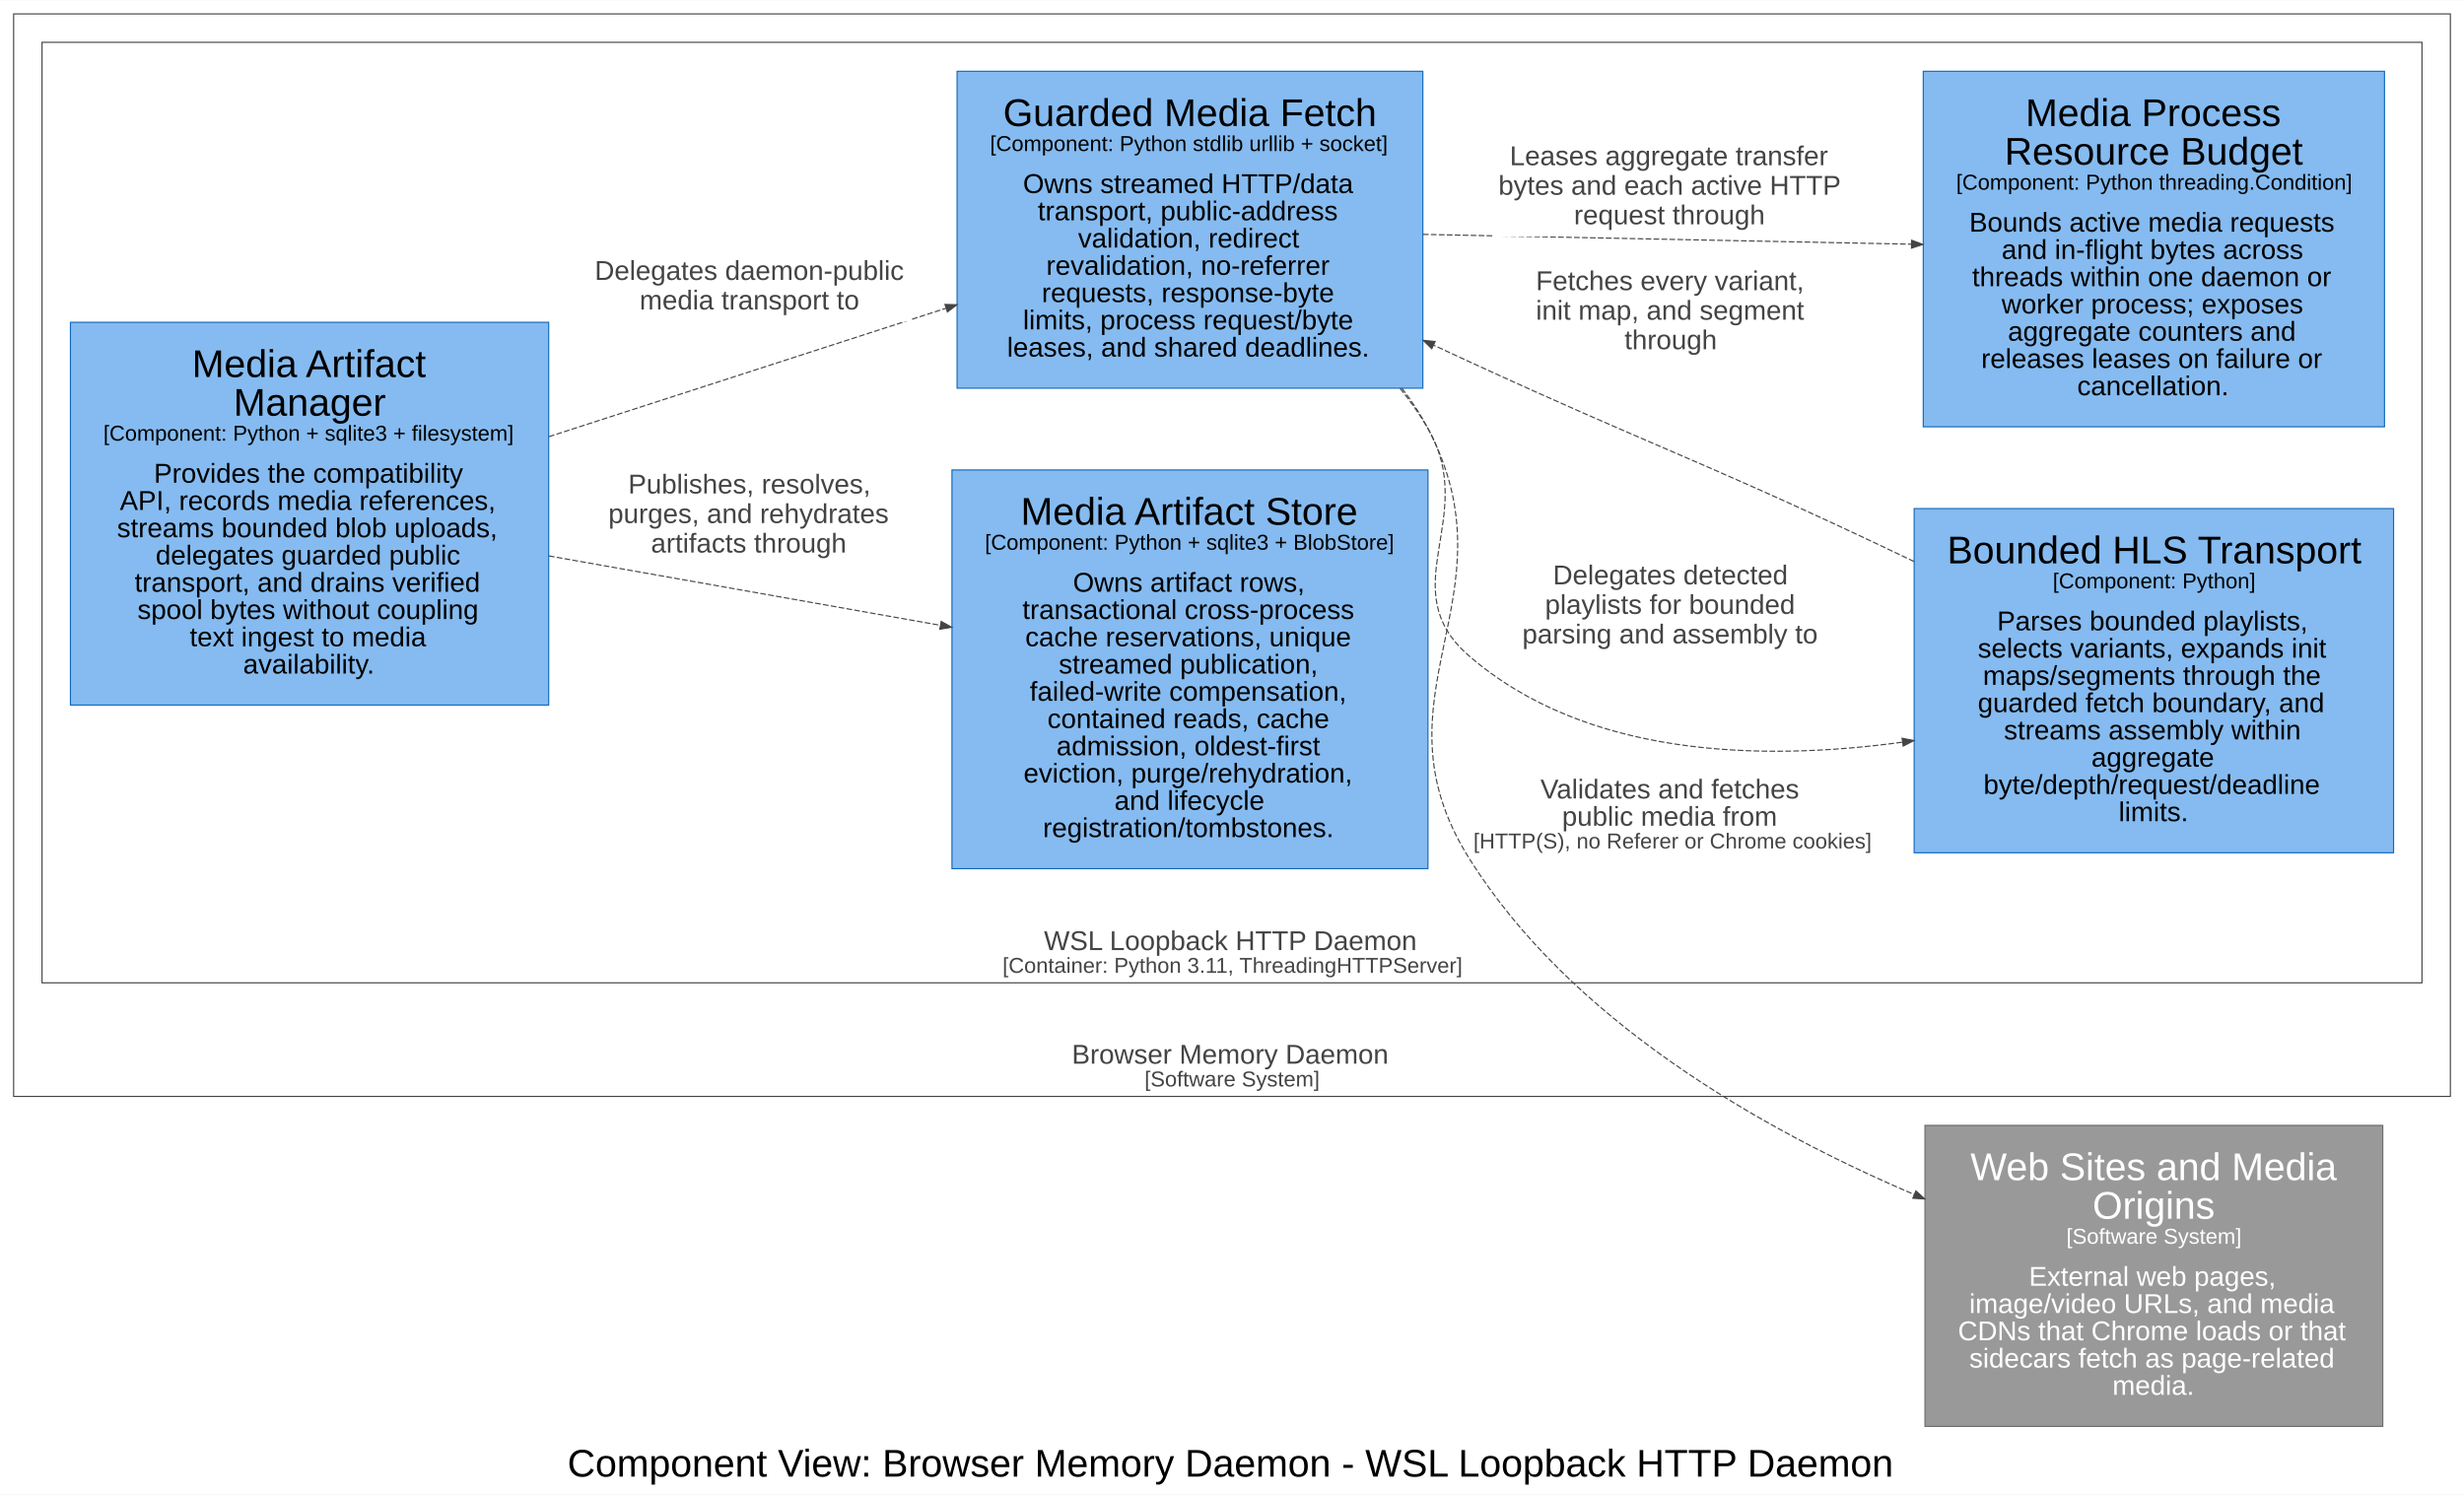
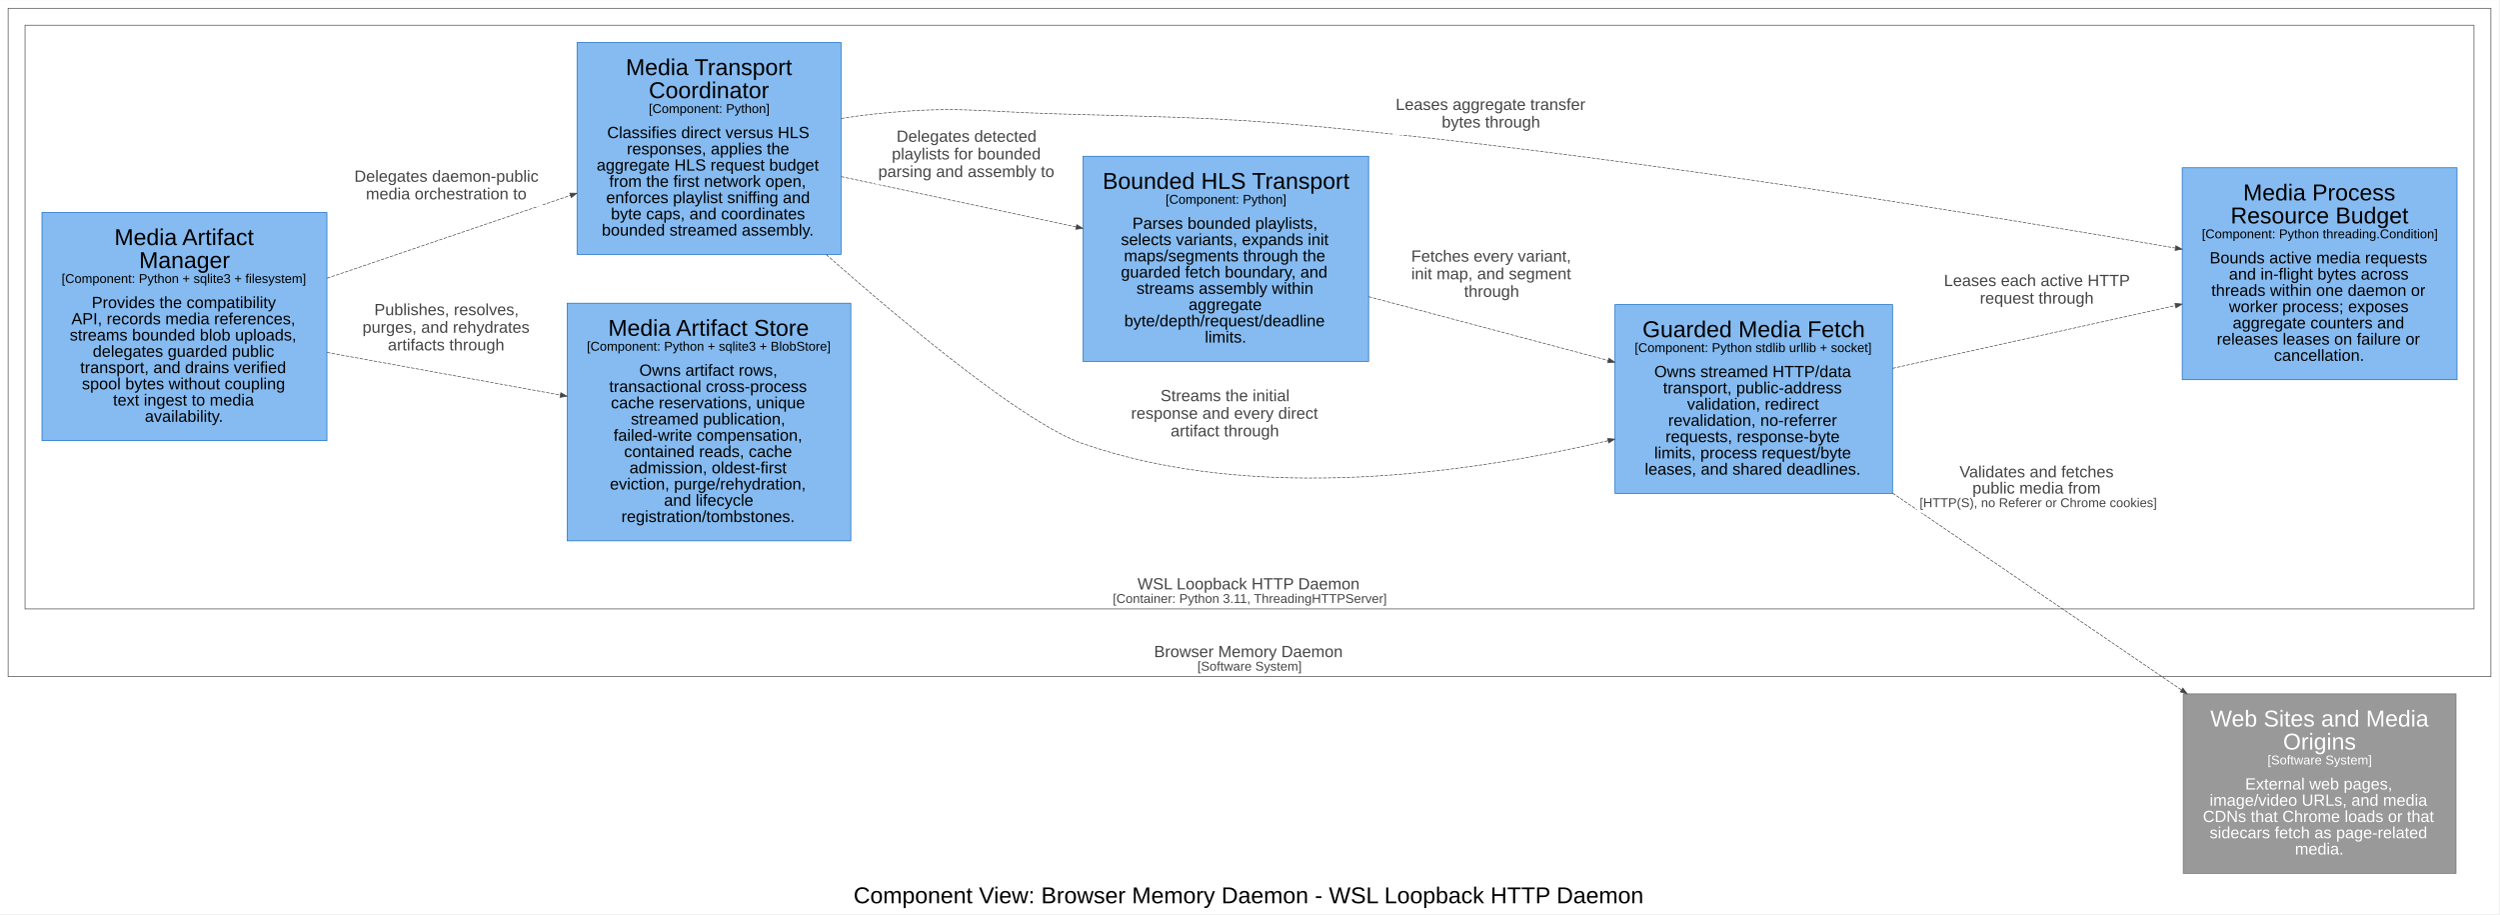
- <svg xmlns="http://www.w3.org/2000/svg" width="2169pt" height="1316pt" viewBox="0.00 0.00 2169.00 1315.50">
-   <g id="graph0" class="graph" transform="scale(1 1) rotate(0) translate(4 1311.5)">
-     <polygon fill="white" stroke="transparent" points="-4,4 -4,-1311.5 2165,-1311.5 2165,4 -4,4" />
-     <text text-anchor="start" x="495.5" y="-11.8" font-family="Arial" font-size="34.00">Component View: Browser Memory Daemon - WSL Loopback HTTP Daemon</text>
+ <svg xmlns="http://www.w3.org/2000/svg" width="3692pt" height="1350pt" viewBox="0.00 0.00 3692.00 1349.50">
+   <g id="graph0" class="graph" transform="scale(1 1) rotate(0) translate(4 1345.5)">
+     <polygon fill="white" stroke="transparent" points="-4,4 -4,-1345.5 3688,-1345.5 3688,4 -4,4" />
+     <text text-anchor="start" x="1257" y="-11.8" font-family="Arial" font-size="34.00">Component View: Browser Memory Daemon - WSL Loopback HTTP Daemon</text>
    <g id="clust1" class="cluster">
-       <polygon fill="none" stroke="#444444" points="8,-346.5 8,-1299.5 2153,-1299.5 2153,-346.5 8,-346.5" />
-       <text text-anchor="start" x="939.5" y="-375.3" font-family="Arial" font-size="24.00" fill="#444444">Browser Memory Daemon</text>
-       <text text-anchor="start" x="1003.5" y="-355.3" font-family="Arial" font-size="19.00" fill="#444444">[Software System]</text>
+       <polygon fill="none" stroke="#444444" points="8,-346.5 8,-1333.5 3676,-1333.5 3676,-346.5 8,-346.5" />
+       <text text-anchor="start" x="1701" y="-375.3" font-family="Arial" font-size="24.00" fill="#444444">Browser Memory Daemon</text>
+       <text text-anchor="start" x="1765" y="-355.3" font-family="Arial" font-size="19.00" fill="#444444">[Software System]</text>
    </g>
    <g id="clust2" class="cluster">
-       <polygon fill="none" stroke="#444444" points="33,-446.5 33,-1274.5 2128,-1274.5 2128,-446.5 33,-446.5" />
-       <text text-anchor="start" x="915" y="-475.3" font-family="Arial" font-size="24.00" fill="#444444">WSL Loopback HTTP Daemon</text>
-       <text text-anchor="start" x="878.5" y="-455.3" font-family="Arial" font-size="19.00" fill="#444444">[Container: Python 3.11, ThreadingHTTPServer]</text>
+       <polygon fill="none" stroke="#444444" points="33,-446.5 33,-1308.5 3651,-1308.5 3651,-446.5 33,-446.5" />
+       <text text-anchor="start" x="1676.5" y="-475.3" font-family="Arial" font-size="24.00" fill="#444444">WSL Loopback HTTP Daemon</text>
+       <text text-anchor="start" x="1640" y="-455.3" font-family="Arial" font-size="19.00" fill="#444444">[Container: Python 3.11, ThreadingHTTPServer]</text>
    </g>
    <g id="3" class="node">
-       <polygon fill="#999999" stroke="#6b6b6b" points="2093.5,-321 1690.5,-321 1690.5,-56 2093.5,-56 2093.5,-321" />
-       <text text-anchor="start" x="1730.5" y="-272.8" font-family="Arial" font-size="34.00" fill="#ffffff">Web Sites and Media</text>
-       <text text-anchor="start" x="1838" y="-238.8" font-family="Arial" font-size="34.00" fill="#ffffff">Origins</text>
-       <text text-anchor="start" x="1815" y="-216.8" font-family="Arial" font-size="19.00" fill="#ffffff">[Software System]</text>
-       <text text-anchor="start" x="1782" y="-179.8" font-family="Arial" font-size="24.00" fill="#ffffff">External web pages,</text>
-       <text text-anchor="start" x="1729.5" y="-155.8" font-family="Arial" font-size="24.00" fill="#ffffff">image/video URLs, and media</text>
-       <text text-anchor="start" x="1719.5" y="-131.8" font-family="Arial" font-size="24.00" fill="#ffffff">CDNs that Chrome loads or that</text>
-       <text text-anchor="start" x="1729.5" y="-107.8" font-family="Arial" font-size="24.00" fill="#ffffff">sidecars fetch as page-related</text>
-       <text text-anchor="start" x="1855.5" y="-83.8" font-family="Arial" font-size="24.00" fill="#ffffff">media.</text>
+       <polygon fill="#999999" stroke="#6b6b6b" points="3624.5,-321 3221.5,-321 3221.5,-56 3624.5,-56 3624.5,-321" />
+       <text text-anchor="start" x="3261.5" y="-272.8" font-family="Arial" font-size="34.00" fill="#ffffff">Web Sites and Media</text>
+       <text text-anchor="start" x="3369" y="-238.8" font-family="Arial" font-size="34.00" fill="#ffffff">Origins</text>
+       <text text-anchor="start" x="3346" y="-216.8" font-family="Arial" font-size="19.00" fill="#ffffff">[Software System]</text>
+       <text text-anchor="start" x="3313" y="-179.8" font-family="Arial" font-size="24.00" fill="#ffffff">External web pages,</text>
+       <text text-anchor="start" x="3260.5" y="-155.8" font-family="Arial" font-size="24.00" fill="#ffffff">image/video URLs, and media</text>
+       <text text-anchor="start" x="3250.5" y="-131.8" font-family="Arial" font-size="24.00" fill="#ffffff">CDNs that Chrome loads or that</text>
+       <text text-anchor="start" x="3260.5" y="-107.8" font-family="Arial" font-size="24.00" fill="#ffffff">sidecars fetch as page-related</text>
+       <text text-anchor="start" x="3386.5" y="-83.8" font-family="Arial" font-size="24.00" fill="#ffffff">media.</text>
    </g>
    <g id="21" class="node">
-       <polygon fill="#85bbf0" stroke="#1168bd" points="479,-1028 58,-1028 58,-691 479,-691 479,-1028" />
-       <text text-anchor="start" x="165" y="-979.8" font-family="Arial" font-size="34.00" fill="#000000">Media Artifact</text>
-       <text text-anchor="start" x="201.5" y="-945.8" font-family="Arial" font-size="34.00" fill="#000000">Manager</text>
-       <text text-anchor="start" x="87" y="-923.8" font-family="Arial" font-size="19.00" fill="#000000">[Component: Python + sqlite3 + filesystem]</text>
-       <text text-anchor="start" x="131.5" y="-886.8" font-family="Arial" font-size="24.00" fill="#000000">Provides the compatibility</text>
-       <text text-anchor="start" x="101.5" y="-862.8" font-family="Arial" font-size="24.00" fill="#000000">API, records media references,</text>
-       <text text-anchor="start" x="99" y="-838.8" font-family="Arial" font-size="24.00" fill="#000000">streams bounded blob uploads,</text>
-       <text text-anchor="start" x="133" y="-814.8" font-family="Arial" font-size="24.00" fill="#000000">delegates guarded public</text>
-       <text text-anchor="start" x="114.5" y="-790.8" font-family="Arial" font-size="24.00" fill="#000000">transport, and drains verified</text>
-       <text text-anchor="start" x="117" y="-766.8" font-family="Arial" font-size="24.00" fill="#000000">spool bytes without coupling</text>
-       <text text-anchor="start" x="163" y="-742.8" font-family="Arial" font-size="24.00" fill="#000000">text ingest to media</text>
-       <text text-anchor="start" x="210" y="-718.8" font-family="Arial" font-size="24.00" fill="#000000">availability.</text>
+       <polygon fill="#85bbf0" stroke="#1168bd" points="479,-1032 58,-1032 58,-695 479,-695 479,-1032" />
+       <text text-anchor="start" x="165" y="-983.8" font-family="Arial" font-size="34.00" fill="#000000">Media Artifact</text>
+       <text text-anchor="start" x="201.5" y="-949.8" font-family="Arial" font-size="34.00" fill="#000000">Manager</text>
+       <text text-anchor="start" x="87" y="-927.8" font-family="Arial" font-size="19.00" fill="#000000">[Component: Python + sqlite3 + filesystem]</text>
+       <text text-anchor="start" x="131.5" y="-890.8" font-family="Arial" font-size="24.00" fill="#000000">Provides the compatibility</text>
+       <text text-anchor="start" x="101.5" y="-866.8" font-family="Arial" font-size="24.00" fill="#000000">API, records media references,</text>
+       <text text-anchor="start" x="99" y="-842.8" font-family="Arial" font-size="24.00" fill="#000000">streams bounded blob uploads,</text>
+       <text text-anchor="start" x="133" y="-818.8" font-family="Arial" font-size="24.00" fill="#000000">delegates guarded public</text>
+       <text text-anchor="start" x="114.5" y="-794.8" font-family="Arial" font-size="24.00" fill="#000000">transport, and drains verified</text>
+       <text text-anchor="start" x="117" y="-770.8" font-family="Arial" font-size="24.00" fill="#000000">spool bytes without coupling</text>
+       <text text-anchor="start" x="163" y="-746.8" font-family="Arial" font-size="24.00" fill="#000000">text ingest to media</text>
+       <text text-anchor="start" x="210" y="-722.8" font-family="Arial" font-size="24.00" fill="#000000">availability.</text>
    </g>
    <g id="24" class="node">
      <polygon fill="#85bbf0" stroke="#1168bd" points="1253,-898 834,-898 834,-547 1253,-547 1253,-898" />
      <text text-anchor="start" x="894.5" y="-849.8" font-family="Arial" font-size="34.00" fill="#000000">Media Artifact Store</text>
      <text text-anchor="start" x="863" y="-827.8" font-family="Arial" font-size="19.00" fill="#000000">[Component: Python + sqlite3 + BlobStore]</text>
      <text text-anchor="start" x="940.5" y="-790.8" font-family="Arial" font-size="24.00" fill="#000000">Owns artifact rows,</text>
      <text text-anchor="start" x="896" y="-766.8" font-family="Arial" font-size="24.00" fill="#000000">transactional cross-process</text>
      <text text-anchor="start" x="898.5" y="-742.8" font-family="Arial" font-size="24.00" fill="#000000">cache reservations, unique</text>
      <text text-anchor="start" x="928" y="-718.8" font-family="Arial" font-size="24.00" fill="#000000">streamed publication,</text>
      <text text-anchor="start" x="902.5" y="-694.8" font-family="Arial" font-size="24.00" fill="#000000">failed-write compensation,</text>
      <text text-anchor="start" x="918" y="-670.8" font-family="Arial" font-size="24.00" fill="#000000">contained reads, cache</text>
      <text text-anchor="start" x="926" y="-646.8" font-family="Arial" font-size="24.00" fill="#000000">admission, oldest-first</text>
      <text text-anchor="start" x="897" y="-622.8" font-family="Arial" font-size="24.00" fill="#000000">eviction, purge/rehydration,</text>
      <text text-anchor="start" x="977" y="-598.8" font-family="Arial" font-size="24.00" fill="#000000">and lifecycle</text>
      <text text-anchor="start" x="914" y="-574.8" font-family="Arial" font-size="24.00" fill="#000000">registration/tombstones.</text>
    </g>
-     <g id="101" class="edge">
-       <path fill="none" stroke="#444444" stroke-dasharray="5,2" d="M479.19,-822.34C585.96,-803.41 715.67,-780.42 823.7,-761.28" />
-       <polygon fill="#444444" stroke="#444444" points="824.51,-764.69 833.75,-759.5 823.29,-757.8 824.51,-764.69" />
-       <polygon fill="white" stroke="transparent" points="527.5,-814.5 527.5,-900.5 785.5,-900.5 785.5,-814.5 527.5,-814.5" />
-       <text text-anchor="start" x="549" y="-877.3" font-family="Arial" font-size="24.00" fill="#444444">Publishes, resolves,</text>
-       <text text-anchor="start" x="531.5" y="-851.3" font-family="Arial" font-size="24.00" fill="#444444">purges, and rehydrates</text>
-       <text text-anchor="start" x="569" y="-825.3" font-family="Arial" font-size="24.00" fill="#444444">artifacts through</text>
+     <g id="102" class="edge">
+       <path fill="none" stroke="#444444" stroke-dasharray="5,2" d="M479.19,-825.25C585.96,-805.78 715.67,-782.12 823.7,-762.41" />
+       <polygon fill="#444444" stroke="#444444" points="824.54,-765.82 833.75,-760.58 823.28,-758.93 824.54,-765.82" />
+       <polygon fill="white" stroke="transparent" points="527.5,-817.5 527.5,-903.5 785.5,-903.5 785.5,-817.5 527.5,-817.5" />
+       <text text-anchor="start" x="549" y="-880.3" font-family="Arial" font-size="24.00" fill="#444444">Publishes, resolves,</text>
+       <text text-anchor="start" x="531.5" y="-854.3" font-family="Arial" font-size="24.00" fill="#444444">purges, and rehydrates</text>
+       <text text-anchor="start" x="569" y="-828.3" font-family="Arial" font-size="24.00" fill="#444444">artifacts through</text>
    </g>
    <g id="25" class="node">
-       <polygon fill="#85bbf0" stroke="#1168bd" points="1248.5,-1249 838.5,-1249 838.5,-970 1248.5,-970 1248.5,-1249" />
-       <text text-anchor="start" x="879" y="-1200.8" font-family="Arial" font-size="34.00" fill="#000000">Guarded Media Fetch</text>
-       <text text-anchor="start" x="867.5" y="-1178.8" font-family="Arial" font-size="19.00" fill="#000000">[Component: Python stdlib urllib + socket]</text>
-       <text text-anchor="start" x="896.5" y="-1141.8" font-family="Arial" font-size="24.00" fill="#000000">Owns streamed HTTP/data</text>
-       <text text-anchor="start" x="909.5" y="-1117.8" font-family="Arial" font-size="24.00" fill="#000000">transport, public-address</text>
-       <text text-anchor="start" x="945" y="-1093.8" font-family="Arial" font-size="24.00" fill="#000000">validation, redirect</text>
-       <text text-anchor="start" x="917" y="-1069.8" font-family="Arial" font-size="24.00" fill="#000000">revalidation, no-referrer</text>
-       <text text-anchor="start" x="913" y="-1045.8" font-family="Arial" font-size="24.00" fill="#000000">requests, response-byte</text>
-       <text text-anchor="start" x="896.5" y="-1021.8" font-family="Arial" font-size="24.00" fill="#000000">limits, process request/byte</text>
-       <text text-anchor="start" x="882.5" y="-997.8" font-family="Arial" font-size="24.00" fill="#000000">leases, and shared deadlines.</text>
+       <polygon fill="#85bbf0" stroke="#1168bd" points="1238.5,-1283 848.5,-1283 848.5,-970 1238.5,-970 1238.5,-1283" />
+       <text text-anchor="start" x="920.5" y="-1234.8" font-family="Arial" font-size="34.00" fill="#000000">Media Transport</text>
+       <text text-anchor="start" x="954.5" y="-1200.8" font-family="Arial" font-size="34.00" fill="#000000">Coordinator</text>
+       <text text-anchor="start" x="954.5" y="-1178.8" font-family="Arial" font-size="19.00" fill="#000000">[Component: Python]</text>
+       <text text-anchor="start" x="893" y="-1141.8" font-family="Arial" font-size="24.00" fill="#000000">Classifies direct versus HLS</text>
+       <text text-anchor="start" x="922" y="-1117.8" font-family="Arial" font-size="24.00" fill="#000000">responses, applies the</text>
+       <text text-anchor="start" x="877.5" y="-1093.8" font-family="Arial" font-size="24.00" fill="#000000">aggregate HLS request budget</text>
+       <text text-anchor="start" x="896" y="-1069.8" font-family="Arial" font-size="24.00" fill="#000000">from the first network open,</text>
+       <text text-anchor="start" x="891.5" y="-1045.8" font-family="Arial" font-size="24.00" fill="#000000">enforces playlist sniffing and</text>
+       <text text-anchor="start" x="898.5" y="-1021.8" font-family="Arial" font-size="24.00" fill="#000000">byte caps, and coordinates</text>
+       <text text-anchor="start" x="885" y="-997.8" font-family="Arial" font-size="24.00" fill="#000000">bounded streamed assembly.</text>
    </g>
-     <g id="102" class="edge">
-       <path fill="none" stroke="#444444" stroke-dasharray="5,2" d="M479.19,-927.32C587.59,-962.37 719.63,-1005.08 828.62,-1040.33" />
-       <polygon fill="#444444" stroke="#444444" points="827.83,-1043.75 838.42,-1043.5 829.98,-1037.09 827.83,-1043.75" />
-       <polygon fill="white" stroke="transparent" points="515,-1028.5 515,-1088.5 798,-1088.5 798,-1028.5 515,-1028.5" />
-       <text text-anchor="start" x="519.5" y="-1065.3" font-family="Arial" font-size="24.00" fill="#444444">Delegates daemon-public</text>
-       <text text-anchor="start" x="559" y="-1039.3" font-family="Arial" font-size="24.00" fill="#444444">media transport to</text>
+     <g id="103" class="edge">
+       <path fill="none" stroke="#444444" stroke-dasharray="5,2" d="M479.19,-934.84C590.95,-972.87 727.85,-1019.45 838.71,-1057.16" />
+       <polygon fill="#444444" stroke="#444444" points="837.74,-1060.53 848.33,-1060.44 839.99,-1053.9 837.74,-1060.53" />
+       <polygon fill="white" stroke="transparent" points="515,-1040.5 515,-1100.5 798,-1100.5 798,-1040.5 515,-1040.5" />
+       <text text-anchor="start" x="519.5" y="-1077.3" font-family="Arial" font-size="24.00" fill="#444444">Delegates daemon-public</text>
+       <text text-anchor="start" x="536.5" y="-1051.3" font-family="Arial" font-size="24.00" fill="#444444">media orchestration to</text>
+     </g>
+     <g id="26" class="node">
+       <polygon fill="#85bbf0" stroke="#1168bd" points="2792,-896 2382,-896 2382,-617 2792,-617 2792,-896" />
+       <text text-anchor="start" x="2422.5" y="-847.8" font-family="Arial" font-size="34.00" fill="#000000">Guarded Media Fetch</text>
+       <text text-anchor="start" x="2411" y="-825.8" font-family="Arial" font-size="19.00" fill="#000000">[Component: Python stdlib urllib + socket]</text>
+       <text text-anchor="start" x="2440" y="-788.8" font-family="Arial" font-size="24.00" fill="#000000">Owns streamed HTTP/data</text>
+       <text text-anchor="start" x="2453" y="-764.8" font-family="Arial" font-size="24.00" fill="#000000">transport, public-address</text>
+       <text text-anchor="start" x="2488.5" y="-740.8" font-family="Arial" font-size="24.00" fill="#000000">validation, redirect</text>
+       <text text-anchor="start" x="2460.5" y="-716.8" font-family="Arial" font-size="24.00" fill="#000000">revalidation, no-referrer</text>
+       <text text-anchor="start" x="2456.5" y="-692.8" font-family="Arial" font-size="24.00" fill="#000000">requests, response-byte</text>
+       <text text-anchor="start" x="2440" y="-668.8" font-family="Arial" font-size="24.00" fill="#000000">limits, process request/byte</text>
+       <text text-anchor="start" x="2426" y="-644.8" font-family="Arial" font-size="24.00" fill="#000000">leases, and shared deadlines.</text>
+     </g>
+     <g id="112" class="edge">
+       <path fill="none" stroke="#444444" stroke-dasharray="5,2" d="M1216.51,-969.8C1344.87,-856.98 1511.98,-719.7 1596,-690.5 1851.74,-601.62 2166.64,-646.76 2371.64,-694.85" />
+       <polygon fill="#444444" stroke="#444444" points="2371.09,-698.32 2381.63,-697.22 2372.7,-691.51 2371.09,-698.32" />
+       <polygon fill="white" stroke="transparent" points="1663,-690.5 1663,-776.5 1951,-776.5 1951,-690.5 1663,-690.5" />
+       <text text-anchor="start" x="1710.5" y="-753.3" font-family="Arial" font-size="24.00" fill="#444444">Streams the initial</text>
+       <text text-anchor="start" x="1667" y="-727.3" font-family="Arial" font-size="24.00" fill="#444444">response and every direct</text>
+       <text text-anchor="start" x="1725.5" y="-701.3" font-family="Arial" font-size="24.00" fill="#444444">artifact through</text>
+     </g>
+     <g id="27" class="node">
+       <polygon fill="#85bbf0" stroke="#1168bd" points="2018,-1115 1596,-1115 1596,-812 2018,-812 2018,-1115" />
+       <text text-anchor="start" x="1625" y="-1066.8" font-family="Arial" font-size="34.00" fill="#000000">Bounded HLS Transport</text>
+       <text text-anchor="start" x="1718" y="-1044.8" font-family="Arial" font-size="19.00" fill="#000000">[Component: Python]</text>
+       <text text-anchor="start" x="1669" y="-1007.8" font-family="Arial" font-size="24.00" fill="#000000">Parses bounded playlists,</text>
+       <text text-anchor="start" x="1652" y="-983.8" font-family="Arial" font-size="24.00" fill="#000000">selects variants, expands init</text>
+       <text text-anchor="start" x="1656.5" y="-959.8" font-family="Arial" font-size="24.00" fill="#000000">maps/segments through the</text>
+       <text text-anchor="start" x="1652" y="-935.8" font-family="Arial" font-size="24.00" fill="#000000">guarded fetch boundary, and</text>
+       <text text-anchor="start" x="1675" y="-911.8" font-family="Arial" font-size="24.00" fill="#000000">streams assembly within</text>
+       <text text-anchor="start" x="1752" y="-887.8" font-family="Arial" font-size="24.00" fill="#000000">aggregate</text>
+       <text text-anchor="start" x="1657" y="-863.8" font-family="Arial" font-size="24.00" fill="#000000">byte/depth/request/deadline</text>
+       <text text-anchor="start" x="1776" y="-839.8" font-family="Arial" font-size="24.00" fill="#000000">limits.</text>
    </g>
    <g id="113" class="edge">
-       <path fill="none" stroke="#444444" stroke-dasharray="5,2" d="M1230.1,-969.92C1238.76,-958.66 1246.52,-946.84 1253,-934.5 1331.49,-785.1 1199.57,-699.61 1289,-556.5 1378.32,-413.57 1545.52,-317.98 1681.09,-260.13" />
-       <polygon fill="#444444" stroke="#444444" points="1682.53,-263.32 1690.38,-256.2 1679.81,-256.87 1682.53,-263.32" />
-       <polygon fill="white" stroke="transparent" points="1289,-556.5 1289,-631.5 1645,-631.5 1645,-556.5 1289,-556.5" />
-       <text text-anchor="start" x="1352" y="-608.8" font-family="Arial" font-size="24.00" fill="#444444">Validates and fetches</text>
-       <text text-anchor="start" x="1371" y="-584.8" font-family="Arial" font-size="24.00" fill="#444444">public media from</text>
-       <text text-anchor="start" x="1293" y="-564.8" font-family="Arial" font-size="19.00" fill="#444444">[HTTP(S), no Referer or Chrome cookies]</text>
+       <path fill="none" stroke="#444444" stroke-dasharray="5,2" d="M1238.63,-1084.95C1344.6,-1062.26 1476.2,-1034.09 1585.97,-1010.6" />
+       <polygon fill="#444444" stroke="#444444" points="1586.8,-1014 1595.85,-1008.48 1585.34,-1007.15 1586.8,-1014" />
+       <polygon fill="white" stroke="transparent" points="1289,-1073.5 1289,-1159.5 1560,-1159.5 1560,-1073.5 1289,-1073.5" />
+       <text text-anchor="start" x="1320.5" y="-1136.3" font-family="Arial" font-size="24.00" fill="#444444">Delegates detected</text>
+       <text text-anchor="start" x="1313.5" y="-1110.3" font-family="Arial" font-size="24.00" fill="#444444">playlists for bounded</text>
+       <text text-anchor="start" x="1293.5" y="-1084.3" font-family="Arial" font-size="24.00" fill="#444444">parsing and assembly to</text>
    </g>
-     <g id="26" class="node">
-       <polygon fill="#85bbf0" stroke="#1168bd" points="2103,-864 1681,-864 1681,-561 2103,-561 2103,-864" />
-       <text text-anchor="start" x="1710" y="-815.8" font-family="Arial" font-size="34.00" fill="#000000">Bounded HLS Transport</text>
-       <text text-anchor="start" x="1803" y="-793.8" font-family="Arial" font-size="19.00" fill="#000000">[Component: Python]</text>
-       <text text-anchor="start" x="1754" y="-756.8" font-family="Arial" font-size="24.00" fill="#000000">Parses bounded playlists,</text>
-       <text text-anchor="start" x="1737" y="-732.8" font-family="Arial" font-size="24.00" fill="#000000">selects variants, expands init</text>
-       <text text-anchor="start" x="1741.5" y="-708.8" font-family="Arial" font-size="24.00" fill="#000000">maps/segments through the</text>
-       <text text-anchor="start" x="1737" y="-684.8" font-family="Arial" font-size="24.00" fill="#000000">guarded fetch boundary, and</text>
-       <text text-anchor="start" x="1760" y="-660.8" font-family="Arial" font-size="24.00" fill="#000000">streams assembly within</text>
-       <text text-anchor="start" x="1837" y="-636.8" font-family="Arial" font-size="24.00" fill="#000000">aggregate</text>
-       <text text-anchor="start" x="1742" y="-612.8" font-family="Arial" font-size="24.00" fill="#000000">byte/depth/request/deadline</text>
-       <text text-anchor="start" x="1861" y="-588.8" font-family="Arial" font-size="24.00" fill="#000000">limits.</text>
+     <g id="29" class="node">
+       <polygon fill="#85bbf0" stroke="#1168bd" points="3626,-1098 3220,-1098 3220,-785 3626,-785 3626,-1098" />
+       <text text-anchor="start" x="3310" y="-1049.8" font-family="Arial" font-size="34.00" fill="#000000">Media Process</text>
+       <text text-anchor="start" x="3291.5" y="-1015.8" font-family="Arial" font-size="34.00" fill="#000000">Resource Budget</text>
+       <text text-anchor="start" x="3249" y="-993.8" font-family="Arial" font-size="19.00" fill="#000000">[Component: Python threading.Condition]</text>
+       <text text-anchor="start" x="3260.5" y="-956.8" font-family="Arial" font-size="24.00" fill="#000000">Bounds active media requests</text>
+       <text text-anchor="start" x="3289" y="-932.8" font-family="Arial" font-size="24.00" fill="#000000">and in-flight bytes across</text>
+       <text text-anchor="start" x="3263" y="-908.8" font-family="Arial" font-size="24.00" fill="#000000">threads within one daemon or</text>
+       <text text-anchor="start" x="3289" y="-884.8" font-family="Arial" font-size="24.00" fill="#000000">worker process; exposes</text>
+       <text text-anchor="start" x="3294.5" y="-860.8" font-family="Arial" font-size="24.00" fill="#000000">aggregate counters and</text>
+       <text text-anchor="start" x="3271" y="-836.8" font-family="Arial" font-size="24.00" fill="#000000">releases leases on failure or</text>
+       <text text-anchor="start" x="3355.5" y="-812.8" font-family="Arial" font-size="24.00" fill="#000000">cancellation.</text>
    </g>
-     <g id="111" class="edge">
-       <path fill="none" stroke="#444444" stroke-dasharray="5,2" d="M1228.46,-969.83C1237.58,-958.56 1245.89,-946.77 1253,-934.5 1298.29,-856.36 1220.78,-793.69 1289,-734.5 1391.39,-645.67 1544.42,-641.15 1670.56,-658.34" />
-       <polygon fill="#444444" stroke="#444444" points="1670.36,-661.84 1680.75,-659.78 1671.34,-654.91 1670.36,-661.84" />
-       <polygon fill="white" stroke="transparent" points="1331.5,-734.5 1331.5,-820.5 1602.5,-820.5 1602.5,-734.5 1331.5,-734.5" />
-       <text text-anchor="start" x="1363" y="-797.3" font-family="Arial" font-size="24.00" fill="#444444">Delegates detected</text>
-       <text text-anchor="start" x="1356" y="-771.3" font-family="Arial" font-size="24.00" fill="#444444">playlists for bounded</text>
-       <text text-anchor="start" x="1336" y="-745.3" font-family="Arial" font-size="24.00" fill="#444444">parsing and assembly to</text>
+     <g id="114" class="edge">
+       <path fill="none" stroke="#444444" stroke-dasharray="5,2" d="M1238.78,-1170.78C1255.7,-1173.5 1272.61,-1175.81 1289,-1177.5 1408.81,-1189.86 1439.6,-1180.91 1560,-1177.5 1763.8,-1171.72 1815.19,-1172.38 2018,-1151.5 2442.71,-1107.78 2935.54,-1027.06 3209.81,-979.45" />
+       <polygon fill="#444444" stroke="#444444" points="3210.63,-982.86 3219.88,-977.7 3209.43,-975.96 3210.63,-982.86" />
+       <polygon fill="white" stroke="transparent" points="2054,-1146.5 2054,-1206.5 2346,-1206.5 2346,-1146.5 2054,-1146.5" />
+       <text text-anchor="start" x="2058" y="-1183.3" font-family="Arial" font-size="24.00" fill="#444444">Leases aggregate transfer</text>
+       <text text-anchor="start" x="2126" y="-1157.3" font-family="Arial" font-size="24.00" fill="#444444">bytes through</text>
    </g>
-     <g id="28" class="node">
-       <polygon fill="#85bbf0" stroke="#1168bd" points="2095,-1249 1689,-1249 1689,-936 2095,-936 2095,-1249" />
-       <text text-anchor="start" x="1779" y="-1200.8" font-family="Arial" font-size="34.00" fill="#000000">Media Process</text>
-       <text text-anchor="start" x="1760.5" y="-1166.8" font-family="Arial" font-size="34.00" fill="#000000">Resource Budget</text>
-       <text text-anchor="start" x="1718" y="-1144.8" font-family="Arial" font-size="19.00" fill="#000000">[Component: Python threading.Condition]</text>
-       <text text-anchor="start" x="1729.5" y="-1107.8" font-family="Arial" font-size="24.00" fill="#000000">Bounds active media requests</text>
-       <text text-anchor="start" x="1758" y="-1083.8" font-family="Arial" font-size="24.00" fill="#000000">and in-flight bytes across</text>
-       <text text-anchor="start" x="1732" y="-1059.8" font-family="Arial" font-size="24.00" fill="#000000">threads within one daemon or</text>
-       <text text-anchor="start" x="1758" y="-1035.8" font-family="Arial" font-size="24.00" fill="#000000">worker process; exposes</text>
-       <text text-anchor="start" x="1763.5" y="-1011.8" font-family="Arial" font-size="24.00" fill="#000000">aggregate counters and</text>
-       <text text-anchor="start" x="1740" y="-987.8" font-family="Arial" font-size="24.00" fill="#000000">releases leases on failure or</text>
-       <text text-anchor="start" x="1824.5" y="-963.8" font-family="Arial" font-size="24.00" fill="#000000">cancellation.</text>
-     </g>
-     <g id="112" class="edge">
-       <path fill="none" stroke="#444444" stroke-dasharray="5,2" d="M1248.6,-1105.4C1378.66,-1102.79 1546.83,-1099.41 1678.48,-1096.77" />
-       <polygon fill="#444444" stroke="#444444" points="1678.77,-1100.26 1688.69,-1096.56 1678.62,-1093.26 1678.77,-1100.26" />
-       <polygon fill="white" stroke="transparent" points="1311,-1103.5 1311,-1189.5 1623,-1189.5 1623,-1103.5 1311,-1103.5" />
-       <text text-anchor="start" x="1325" y="-1166.3" font-family="Arial" font-size="24.00" fill="#444444">Leases aggregate transfer</text>
-       <text text-anchor="start" x="1315" y="-1140.3" font-family="Arial" font-size="24.00" fill="#444444">bytes and each active HTTP</text>
-       <text text-anchor="start" x="1381.5" y="-1114.3" font-family="Arial" font-size="24.00" fill="#444444">request through</text>
+     <g id="116" class="edge">
+       <path fill="none" stroke="#444444" stroke-dasharray="5,2" d="M2792.02,-617.55C2921.78,-529.17 3089.16,-415.18 3218.78,-326.91" />
+       <polygon fill="#444444" stroke="#444444" points="3220.96,-329.65 3227.26,-321.13 3217.02,-323.87 3220.96,-329.65" />
+       <polygon fill="white" stroke="transparent" points="2828,-588.5 2828,-663.5 3184,-663.5 3184,-588.5 2828,-588.5" />
+       <text text-anchor="start" x="2891" y="-640.8" font-family="Arial" font-size="24.00" fill="#444444">Validates and fetches</text>
+       <text text-anchor="start" x="2910" y="-616.8" font-family="Arial" font-size="24.00" fill="#444444">public media from</text>
+       <text text-anchor="start" x="2832" y="-596.8" font-family="Arial" font-size="19.00" fill="#444444">[HTTP(S), no Referer or Chrome cookies]</text>
    </g>
    <g id="115" class="edge">
-       <path fill="none" stroke="#444444" stroke-dasharray="5,2" d="M1680.92,-817.39C1668.79,-823.22 1656.75,-828.96 1645,-834.5 1488.24,-908.34 1446.4,-921.02 1289,-993.5 1278.85,-998.17 1268.48,-1002.98 1258.01,-1007.85" />
-       <polygon fill="#444444" stroke="#444444" points="1256.37,-1004.76 1248.79,-1012.15 1259.33,-1011.1 1256.37,-1004.76" />
-       <polygon fill="white" stroke="transparent" points="1343.5,-993.5 1343.5,-1079.5 1590.5,-1079.5 1590.5,-993.5 1343.5,-993.5" />
-       <text text-anchor="start" x="1348" y="-1056.3" font-family="Arial" font-size="24.00" fill="#444444">Fetches every variant,</text>
-       <text text-anchor="start" x="1348" y="-1030.3" font-family="Arial" font-size="24.00" fill="#444444">init map, and segment</text>
-       <text text-anchor="start" x="1426" y="-1004.3" font-family="Arial" font-size="24.00" fill="#444444">through</text>
+       <path fill="none" stroke="#444444" stroke-dasharray="5,2" d="M2792.02,-801.76C2918.8,-829.88 3081.48,-865.97 3209.77,-894.42" />
+       <polygon fill="#444444" stroke="#444444" points="3209.21,-897.88 3219.73,-896.63 3210.72,-891.05 3209.21,-897.88" />
+       <polygon fill="white" stroke="transparent" points="2863.5,-886.5 2863.5,-946.5 3148.5,-946.5 3148.5,-886.5 2863.5,-886.5" />
+       <text text-anchor="start" x="2868" y="-923.3" font-family="Arial" font-size="24.00" fill="#444444">Leases each active HTTP</text>
+       <text text-anchor="start" x="2921" y="-897.3" font-family="Arial" font-size="24.00" fill="#444444">request through</text>
+     </g>
+     <g id="118" class="edge">
+       <path fill="none" stroke="#444444" stroke-dasharray="5,2" d="M2018.03,-907.62C2127.68,-878.44 2261.59,-842.82 2371.84,-813.48" />
+       <polygon fill="#444444" stroke="#444444" points="2372.99,-816.8 2381.76,-810.84 2371.19,-810.03 2372.99,-816.8" />
+       <polygon fill="white" stroke="transparent" points="2076.5,-896.5 2076.5,-982.5 2323.5,-982.5 2323.5,-896.5 2076.5,-896.5" />
+       <text text-anchor="start" x="2081" y="-959.3" font-family="Arial" font-size="24.00" fill="#444444">Fetches every variant,</text>
+       <text text-anchor="start" x="2081" y="-933.3" font-family="Arial" font-size="24.00" fill="#444444">init map, and segment</text>
+       <text text-anchor="start" x="2159" y="-907.3" font-family="Arial" font-size="24.00" fill="#444444">through</text>
    </g>
  </g>
</svg>
